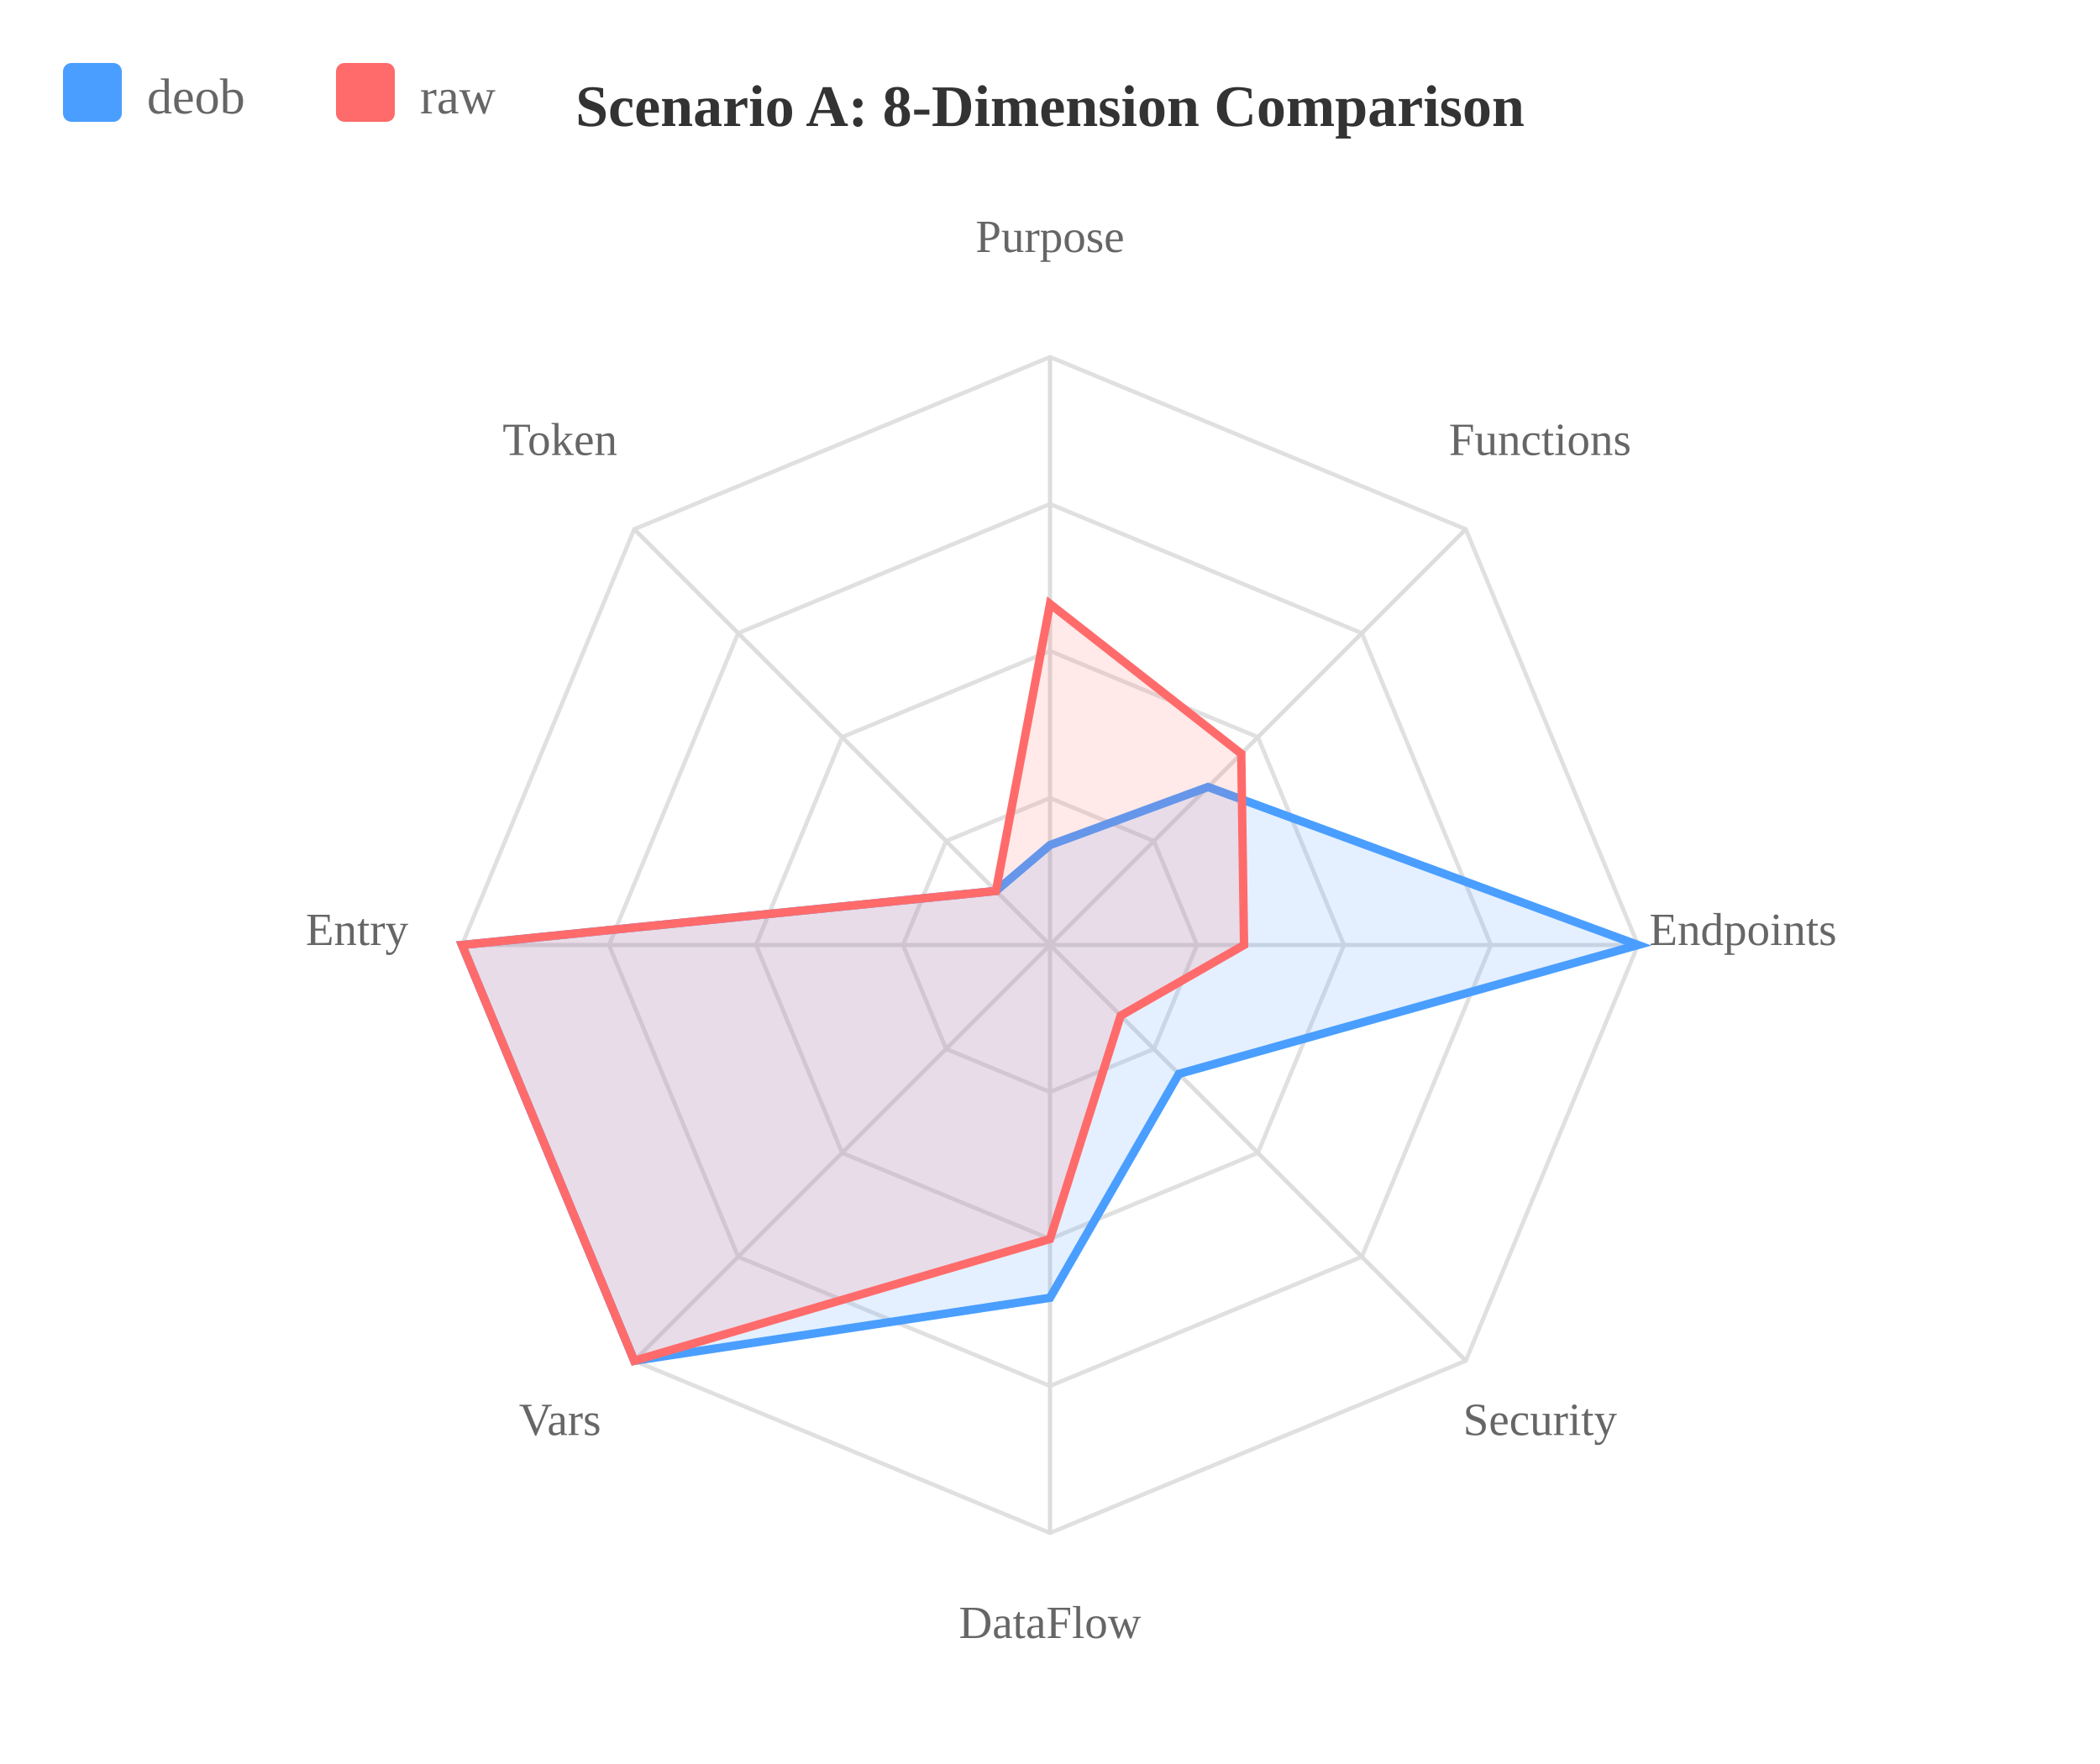
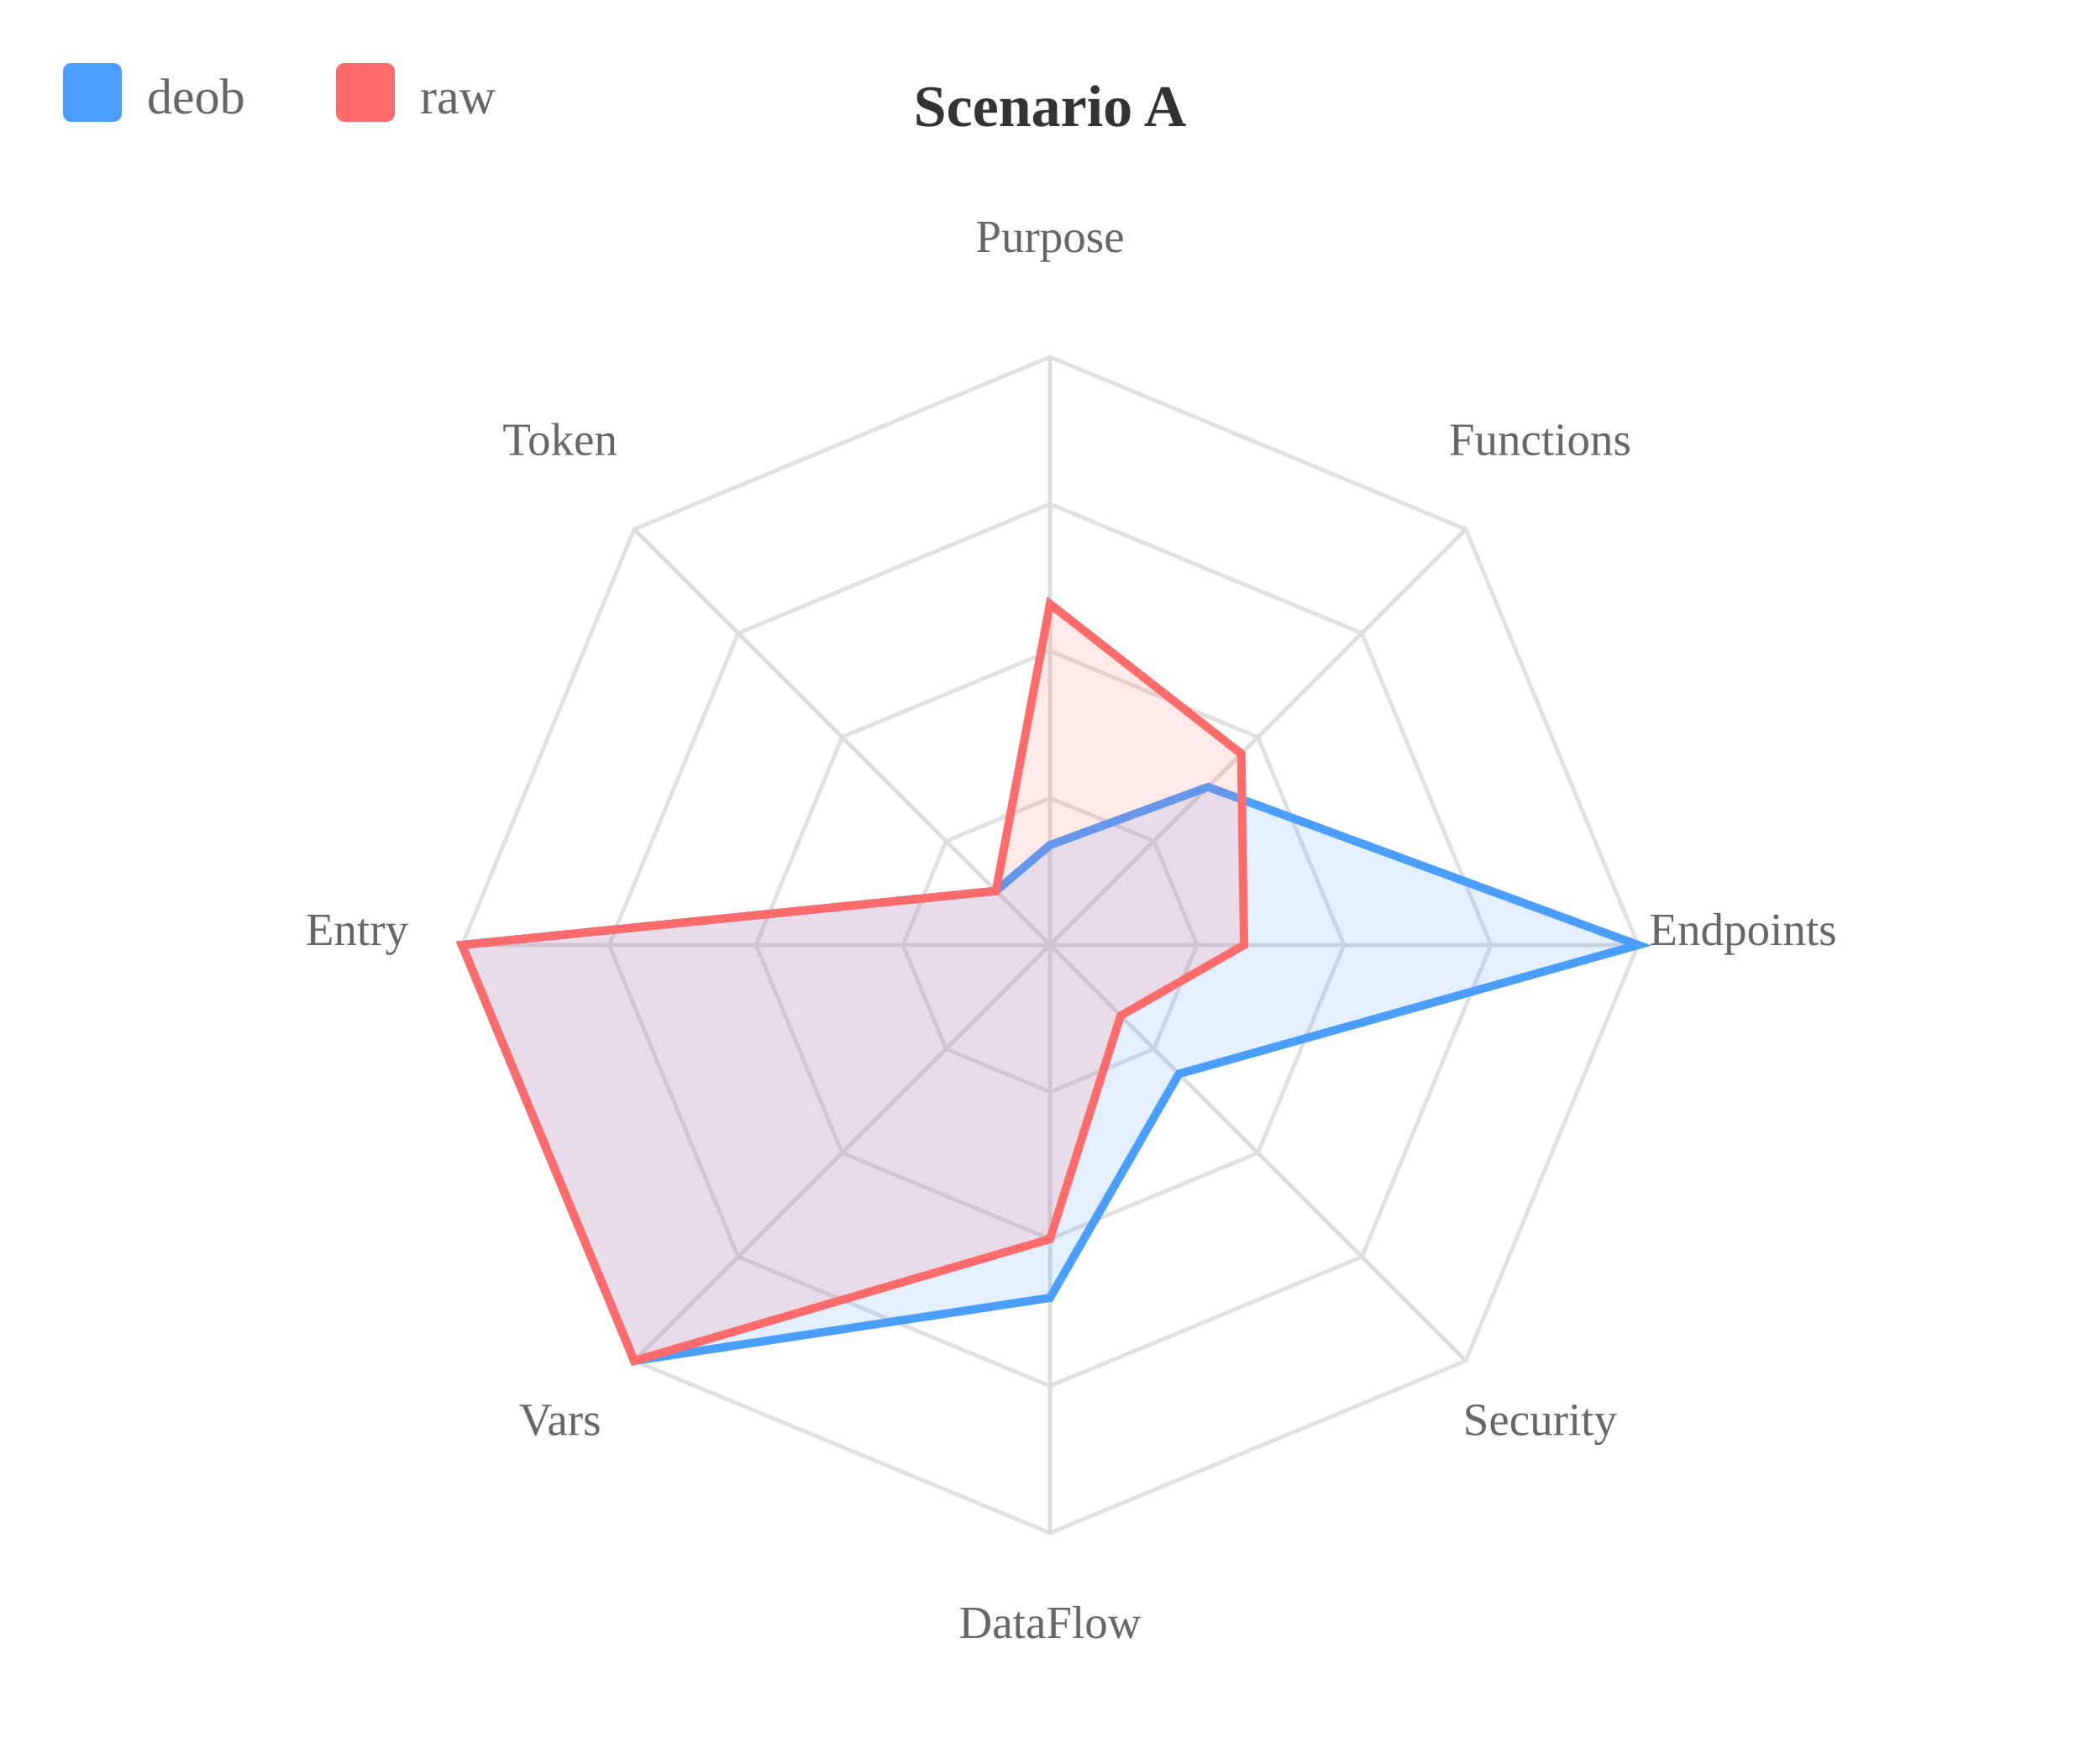
<svg xmlns="http://www.w3.org/2000/svg" width="500" height="420" viewBox="0 0 500 420">
-   <text x="250" y="30" text-anchor="middle" font-size="14" font-weight="bold" fill="#333">Scenario A: 8-Dimension Comparison</text>
+   <text x="250" y="30" text-anchor="middle" font-size="14" font-weight="bold" fill="#333">Scenario A</text>
  <polygon points="250,190 274.749,200.251 285,225 274.749,249.749 250,260 225.251,249.749 215,225 225.251,200.251 " fill="none" stroke="#e0e0e0" stroke-width="1" />
  <polygon points="250,155 299.497,175.503 320,225 299.497,274.497 250,295 200.503,274.497 180,225 200.503,175.503 " fill="none" stroke="#e0e0e0" stroke-width="1" />
  <polygon points="250,120 324.246,150.754 355,225 324.246,299.246 250,330 175.754,299.246 145,225 175.754,150.754 " fill="none" stroke="#e0e0e0" stroke-width="1" />
  <polygon points="250,85 348.995,126.005 390,225 348.995,323.995 250,365 151.005,323.995 110,225 151.005,126.005 " fill="none" stroke="#e0e0e0" stroke-width="1" />
  <line x1="250" y1="225" x2="250" y2="85" stroke="#ddd" />
  <text x="250" y="60" text-anchor="middle" font-size="11" fill="#666">Purpose</text>
  <line x1="250" y1="225" x2="348.995" y2="126.005" stroke="#ddd" />
  <text x="366.673" y="108.327" text-anchor="middle" font-size="11" fill="#666">Functions</text>
  <line x1="250" y1="225" x2="390" y2="225" stroke="#ddd" />
  <text x="415" y="225" text-anchor="middle" font-size="11" fill="#666">Endpoints</text>
  <line x1="250" y1="225" x2="348.995" y2="323.995" stroke="#ddd" />
  <text x="366.673" y="341.673" text-anchor="middle" font-size="11" fill="#666">Security</text>
  <line x1="250" y1="225" x2="250" y2="365" stroke="#ddd" />
  <text x="250" y="390" text-anchor="middle" font-size="11" fill="#666">DataFlow</text>
  <line x1="250" y1="225" x2="151.005" y2="323.995" stroke="#ddd" />
  <text x="133.327" y="341.673" text-anchor="middle" font-size="11" fill="#666">Vars</text>
  <line x1="250" y1="225" x2="110" y2="225" stroke="#ddd" />
  <text x="85" y="225" text-anchor="middle" font-size="11" fill="#666">Entry</text>
  <line x1="250" y1="225" x2="151.005" y2="126.005" stroke="#ddd" />
  <text x="133.327" y="108.327" text-anchor="middle" font-size="11" fill="#666">Token</text>
  <polygon points="250,201.2 287.618,187.382 390,225 280.688,255.688 250,309 151.005,323.995 110,225 237.131,212.131 " fill="#4a9eff" fill-opacity="0.15" stroke="#4a9eff" stroke-width="2" />
  <polygon points="250,143.8 295.538,179.462 296.2,225 266.829,241.829 250,295 151.005,323.995 110,225 237.131,212.131 " fill="#ff6b6b" fill-opacity="0.15" stroke="#ff6b6b" stroke-width="2" />
  <rect x="15" y="15" width="14" height="14" fill="#4a9eff" rx="2" />
  <text x="35" y="27" font-size="12" fill="#666">deob</text>
  <rect x="80" y="15" width="14" height="14" fill="#ff6b6b" rx="2" />
  <text x="100" y="27" font-size="12" fill="#666">raw</text>
</svg>
